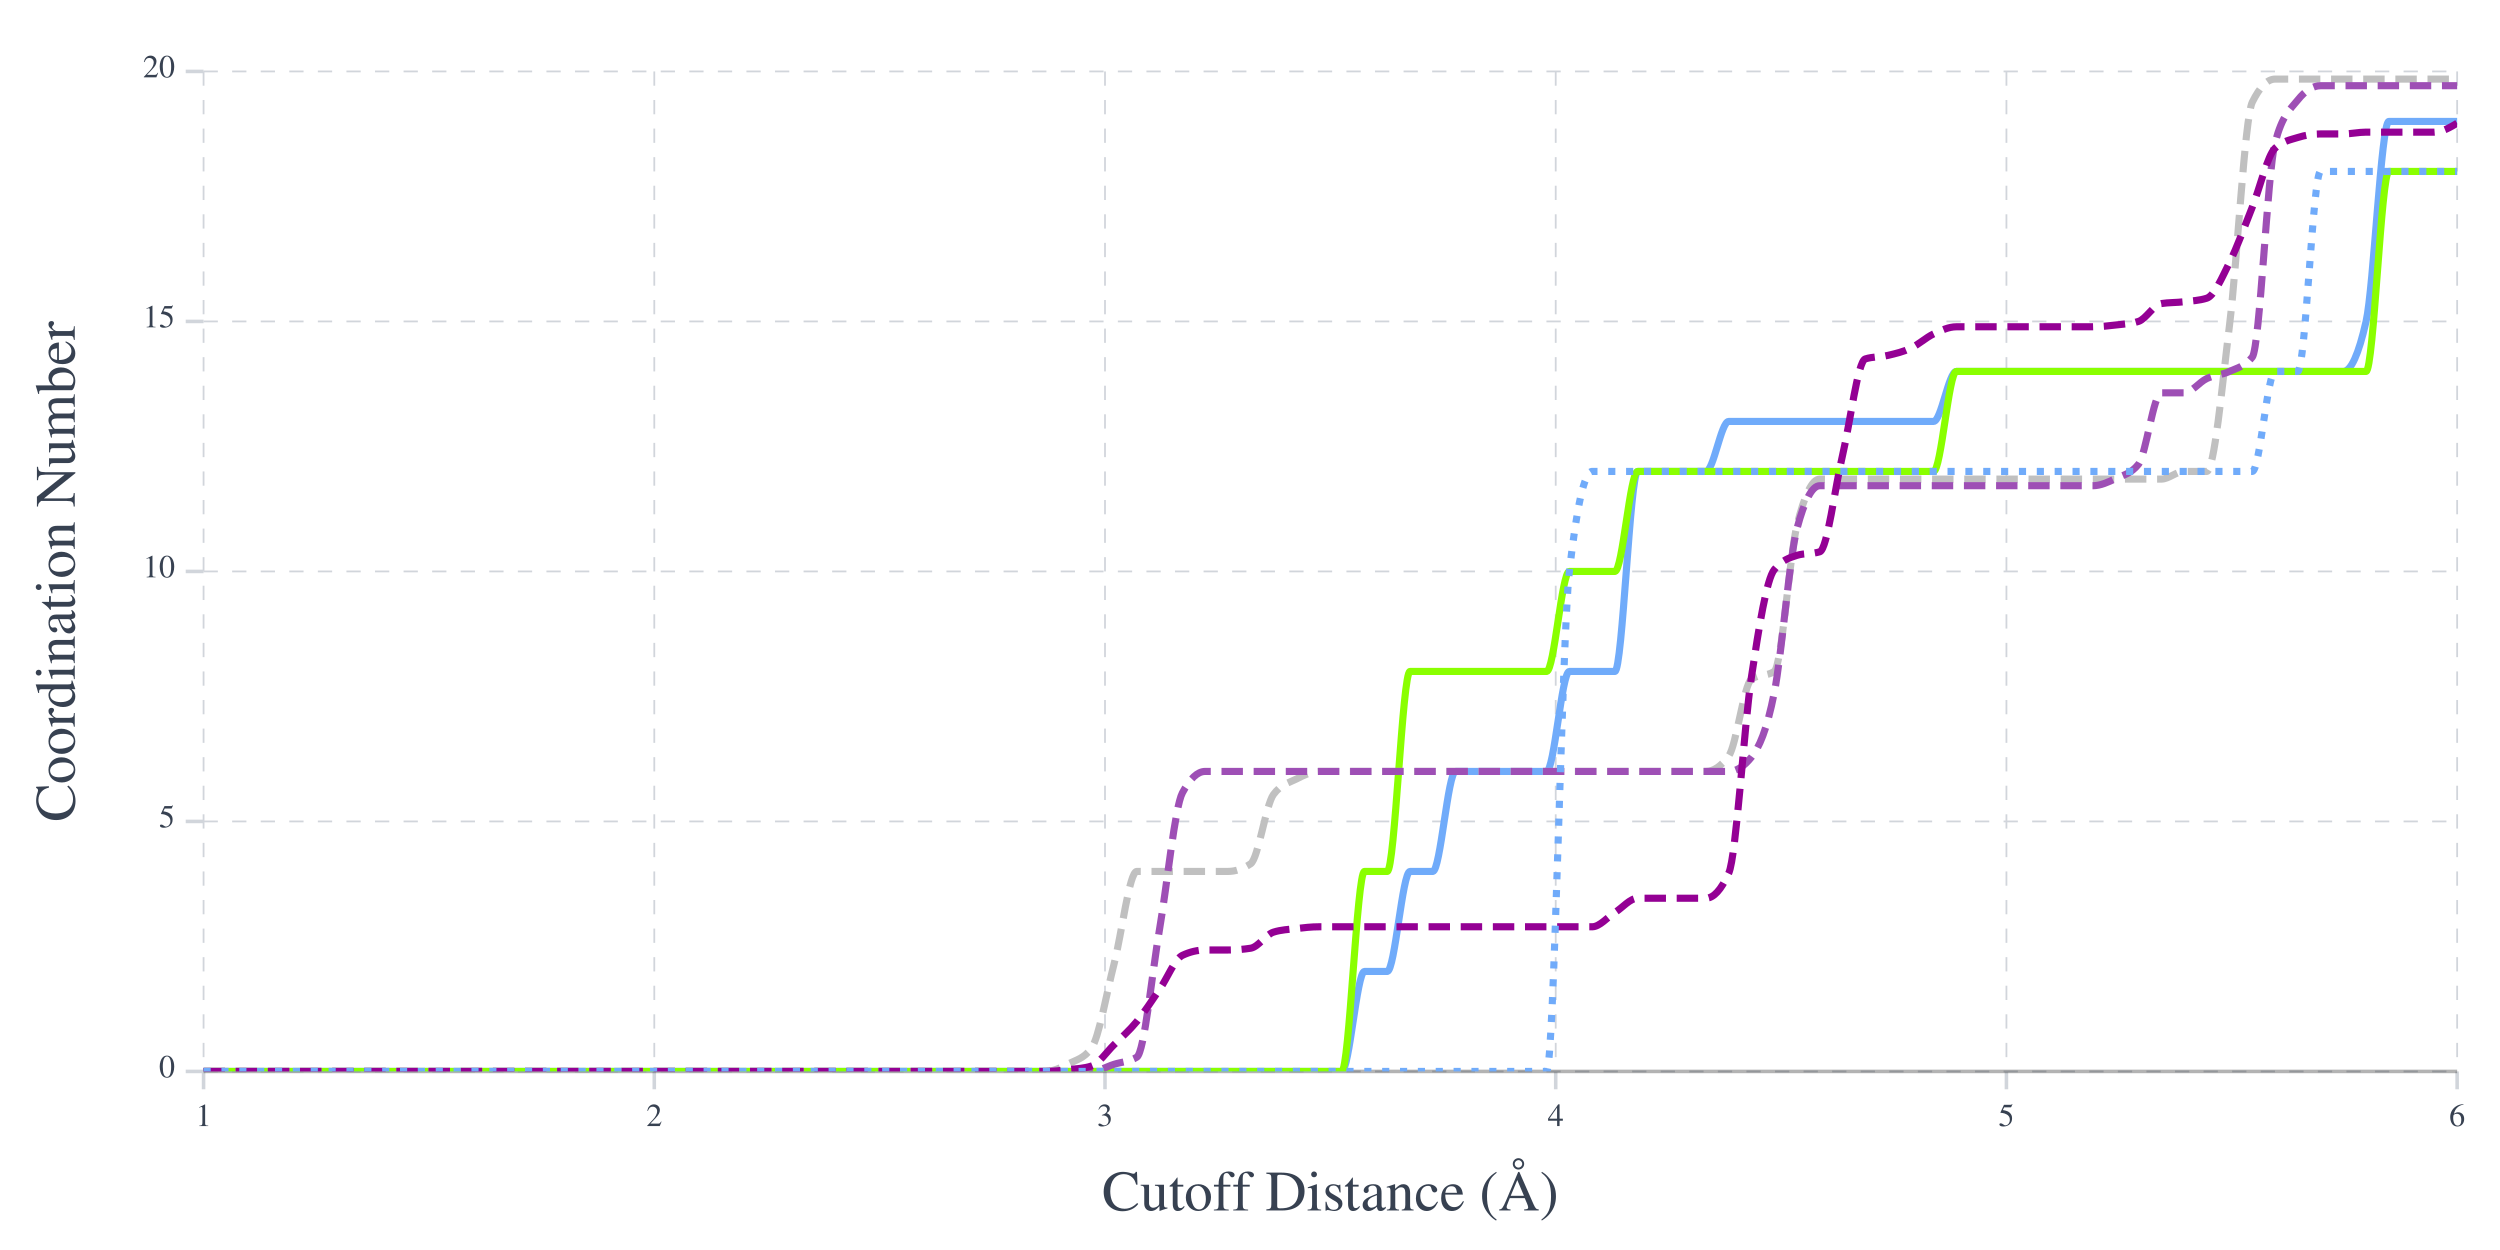
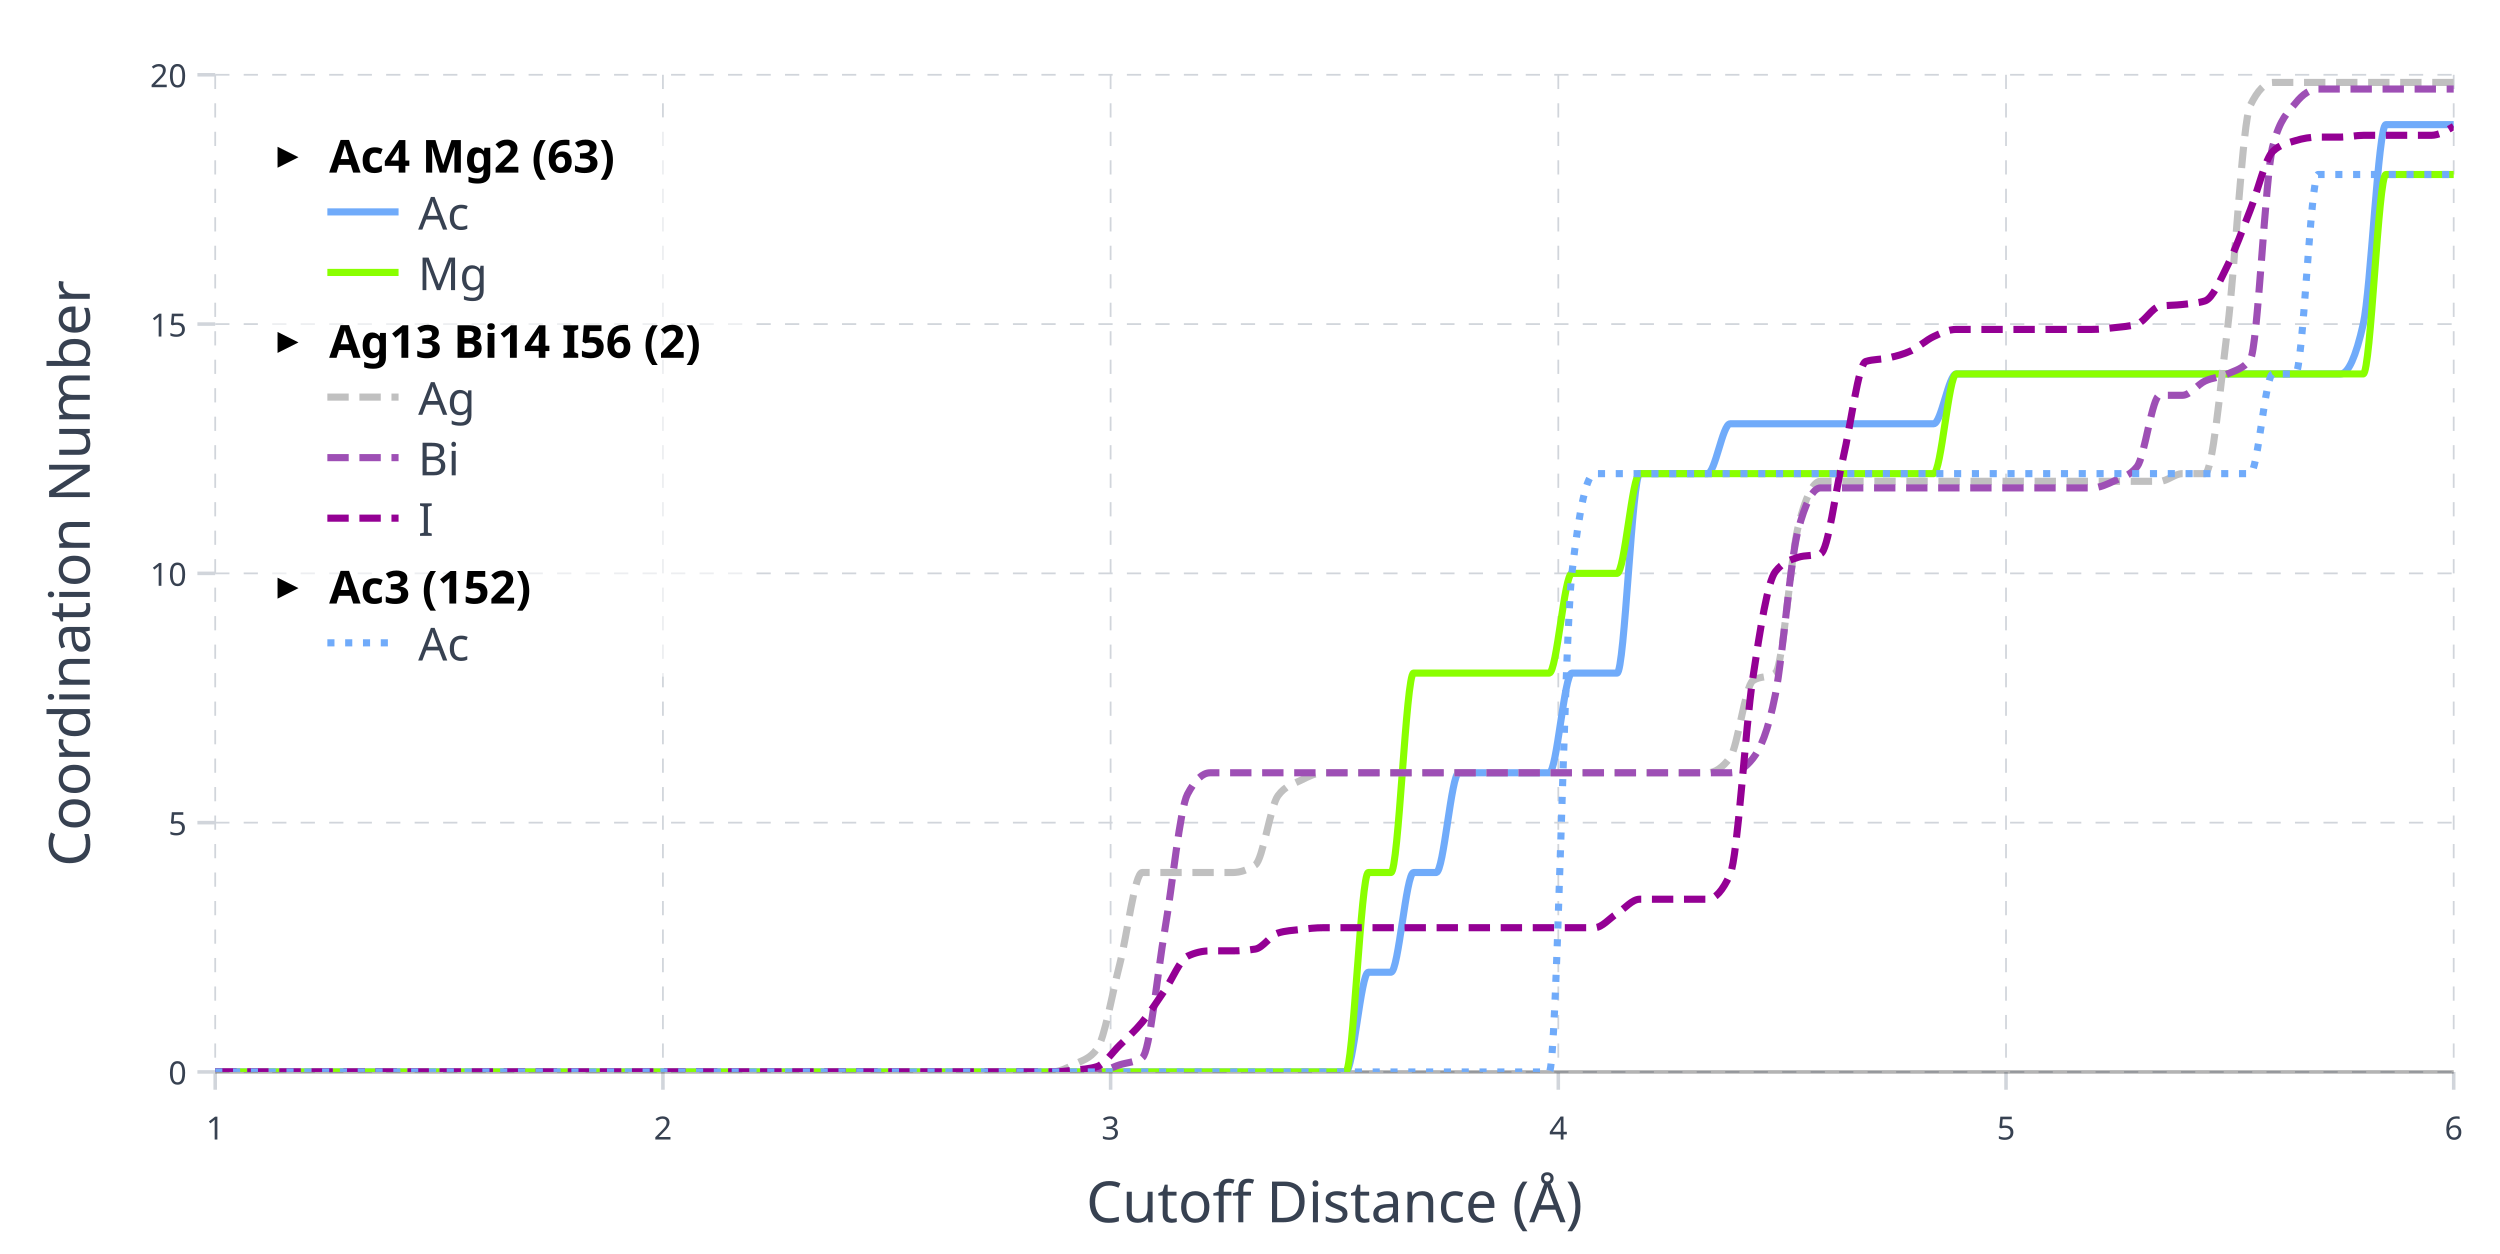
- <svg xmlns="http://www.w3.org/2000/svg" width="700" height="350" fill="#374151" aria-label="Cutoff Distance (Å) vs Coordination Number" class="svelte-ny43tg" color="#000" display="block" font-family="Times" font-size="16" font-weight="400" viewBox="0 0 700 350" word-spacing="0">
+ <svg xmlns="http://www.w3.org/2000/svg" fill="rgb(55, 65, 81)" font-family="system-ui, sans-serif" font-size="16" viewBox="-1 -1 702 352" width="702" height="352">
  <defs>
-     <clipPath id="a">
-       <path d="M57 20h631v280H57z" />
+     <clipPath id="plot-area-clip-d4a41a86-96a0-481d-b33d-83392dc4b172">
+       <rect x="59.43" y="20" width="628.57" height="280" />
    </clipPath>
  </defs>
-   <g class="x-axis svelte-gwe2el" style="--tick-font-default:clamp(9px, calc(0.03 * 100cqmin), 0.8em)">
-     <g class="tick svelte-gwe2el">
-       <path stroke="#d1d5db" stroke-dasharray="4" stroke-width=".5" d="M57 20v280" pointer-events="none" />
-       <path stroke="#d1d5db" d="M57 300v5" pointer-events="none" />
-       <text y="12" class="svelte-gwe2el" display="block" dominant-baseline="hanging" font-size="9" text-anchor="middle" transform="translate(57 300)">
-         <tspan x="0" class="svelte-gwe2el" dy="0">1</tspan>
+   <g class="x-axis" style="--tick-font-default: clamp(9px, calc(0.03 * 100cqmin), 0.8em);">
+     <g class="tick" transform="translate(59.43, 300)">
+       <line y1="-280" y2="0" stroke="rgb(209, 213, 219)" stroke-dasharray="4" stroke-width="0.5" />
+       <line y1="0" y2="5" stroke="rgb(209, 213, 219)" />
+       <text x="0" y="12" text-anchor="middle" dominant-baseline="hanging" font-size="9">
+         <tspan x="0" dy="0">1</tspan>
      </text>
    </g>
-     <g class="tick svelte-gwe2el">
-       <path stroke="#d1d5db" stroke-dasharray="4" stroke-width=".5" d="M183.2 20v280" pointer-events="none" />
-       <path stroke="#d1d5db" d="M183.2 300v5" pointer-events="none" />
-       <text y="12" class="svelte-gwe2el" display="block" dominant-baseline="hanging" font-size="9" text-anchor="middle" transform="translate(183.2 300)">
-         <tspan x="0" class="svelte-gwe2el" dy="0">2</tspan>
+     <g class="tick" transform="translate(185.15, 300)">
+       <line y1="-280" y2="0" stroke="rgb(209, 213, 219)" stroke-dasharray="4" stroke-width="0.5" />
+       <line y1="0" y2="5" stroke="rgb(209, 213, 219)" />
+       <text x="0" y="12" text-anchor="middle" dominant-baseline="hanging" font-size="9">
+         <tspan x="0" dy="0">2</tspan>
      </text>
    </g>
-     <g class="tick svelte-gwe2el">
-       <path stroke="#d1d5db" stroke-dasharray="4" stroke-width=".5" d="M309.4 20v280" pointer-events="none" />
-       <path stroke="#d1d5db" d="M309.4 300v5" pointer-events="none" />
-       <text y="12" class="svelte-gwe2el" display="block" dominant-baseline="hanging" font-size="9" text-anchor="middle" transform="translate(309.4 300)">
-         <tspan x="0" class="svelte-gwe2el" dy="0">3</tspan>
+     <g class="tick" transform="translate(310.86, 300)">
+       <line y1="-280" y2="0" stroke="rgb(209, 213, 219)" stroke-dasharray="4" stroke-width="0.5" />
+       <line y1="0" y2="5" stroke="rgb(209, 213, 219)" />
+       <text x="0" y="12" text-anchor="middle" dominant-baseline="hanging" font-size="9">
+         <tspan x="0" dy="0">3</tspan>
      </text>
    </g>
-     <g class="tick svelte-gwe2el">
-       <path stroke="#d1d5db" stroke-dasharray="4" stroke-width=".5" d="M435.6 20v280" pointer-events="none" />
-       <path stroke="#d1d5db" d="M435.6 300v5" pointer-events="none" />
-       <text y="12" class="svelte-gwe2el" display="block" dominant-baseline="hanging" font-size="9" text-anchor="middle" transform="translate(435.6 300)">
-         <tspan x="0" class="svelte-gwe2el" dy="0">4</tspan>
+     <g class="tick" transform="translate(436.57, 300)">
+       <line y1="-280" y2="0" stroke="rgb(209, 213, 219)" stroke-dasharray="4" stroke-width="0.5" />
+       <line y1="0" y2="5" stroke="rgb(209, 213, 219)" />
+       <text x="0" y="12" text-anchor="middle" dominant-baseline="hanging" font-size="9">
+         <tspan x="0" dy="0">4</tspan>
      </text>
    </g>
-     <g class="tick svelte-gwe2el">
-       <path stroke="#d1d5db" stroke-dasharray="4" stroke-width=".5" d="M561.8 20v280" pointer-events="none" />
-       <path stroke="#d1d5db" d="M561.8 300v5" pointer-events="none" />
-       <text y="12" class="svelte-gwe2el" display="block" dominant-baseline="hanging" font-size="9" text-anchor="middle" transform="translate(561.8 300)">
-         <tspan x="0" class="svelte-gwe2el" dy="0">5</tspan>
+     <g class="tick" transform="translate(562.29, 300)">
+       <line y1="-280" y2="0" stroke="rgb(209, 213, 219)" stroke-dasharray="4" stroke-width="0.5" />
+       <line y1="0" y2="5" stroke="rgb(209, 213, 219)" />
+       <text x="0" y="12" text-anchor="middle" dominant-baseline="hanging" font-size="9">
+         <tspan x="0" dy="0">5</tspan>
      </text>
    </g>
-     <g class="tick svelte-gwe2el">
-       <path stroke="#d1d5db" stroke-dasharray="4" stroke-width=".5" d="M688 20v280" pointer-events="none" />
-       <path stroke="#d1d5db" d="M688 300v5" pointer-events="none" />
-       <text y="12" class="svelte-gwe2el" display="block" dominant-baseline="hanging" font-size="9" text-anchor="middle" transform="translate(688 300)">
-         <tspan x="0" class="svelte-gwe2el" dy="0">6</tspan>
+     <g class="tick" transform="translate(688, 300)">
+       <line y1="-280" y2="0" stroke="rgb(209, 213, 219)" stroke-dasharray="4" stroke-width="0.5" />
+       <line y1="0" y2="5" stroke="rgb(209, 213, 219)" />
+       <text x="0" y="12" text-anchor="middle" dominant-baseline="hanging" font-size="9">
+         <tspan x="0" dy="0">6</tspan>
      </text>
    </g>
-     <text x="372.5" y="336" fill="currentColor" class="axis-label x-label svelte-swdpfo" color="#374151" display="block" dominant-baseline="central" pointer-events="none" text-anchor="middle">
-       <tspan x="372.5" y="336" class="svelte-swdpfo">
-         <tspan class="svelte-swdpfo">Cutoff Distance (Å)</tspan>
-       </tspan>
-     </text>
-   </g>
-   <g class="y-axis svelte-gwe2el" style="--tick-font-default:clamp(9px, calc(0.03 * 100cqmin), 0.8em)">
-     <g class="tick svelte-gwe2el">
-       <path stroke="#d1d5db" stroke-dasharray="4" stroke-width=".5" d="M57 300h631" pointer-events="none" />
-       <path stroke="#d1d5db" d="M52 300h5" pointer-events="none" />
-       <text x="-8" class="svelte-gwe2el" display="block" dominant-baseline="central" font-size="9" text-anchor="end" transform="translate(57 300)">
-         <tspan x="-8" class="svelte-gwe2el" dy="0">0</tspan>
+     <g>
+       <text dominant-baseline="central" text-anchor="middle" class="axis-label x-label" x="373.72" y="336">
+         <tspan x="373.72" y="336">
+           <tspan>Cutoff Distance (Å)</tspan>
+         </tspan>
      </text>
    </g>
-     <g class="tick svelte-gwe2el">
-       <path stroke="#d1d5db" stroke-dasharray="4" stroke-width=".5" d="M57 230h631" pointer-events="none" />
-       <path stroke="#d1d5db" d="M52 230h5" pointer-events="none" />
-       <text x="-8" class="svelte-gwe2el" display="block" dominant-baseline="central" font-size="9" text-anchor="end" transform="translate(57 230)">
-         <tspan x="-8" class="svelte-gwe2el" dy="0">5</tspan>
+   </g>
+   <g class="y-axis" style="--tick-font-default: clamp(9px, calc(0.03 * 100cqmin), 0.8em);">
+     <g class="tick" transform="translate(59.43, 300)">
+       <line x1="0" x2="628.57" stroke="rgb(209, 213, 219)" stroke-dasharray="4" stroke-width="0.5" />
+       <line x1="-5" x2="0" stroke="rgb(209, 213, 219)" />
+       <text x="-8" y="0" text-anchor="end" dominant-baseline="central" font-size="9">
+         <tspan x="-8" dy="0">0</tspan>
      </text>
    </g>
-     <g class="tick svelte-gwe2el">
-       <path stroke="#d1d5db" stroke-dasharray="4" stroke-width=".5" d="M57 160h631" pointer-events="none" />
-       <path stroke="#d1d5db" d="M52 160h5" pointer-events="none" />
-       <text x="-8" class="svelte-gwe2el" display="block" dominant-baseline="central" font-size="9" text-anchor="end" transform="translate(57 160)">
-         <tspan x="-8" class="svelte-gwe2el" dy="0">10</tspan>
+     <g class="tick" transform="translate(59.43, 230)">
+       <line x1="0" x2="628.57" stroke="rgb(209, 213, 219)" stroke-dasharray="4" stroke-width="0.5" />
+       <line x1="-5" x2="0" stroke="rgb(209, 213, 219)" />
+       <text x="-8" y="0" text-anchor="end" dominant-baseline="central" font-size="9">
+         <tspan x="-8" dy="0">5</tspan>
      </text>
    </g>
-     <g class="tick svelte-gwe2el">
-       <path stroke="#d1d5db" stroke-dasharray="4" stroke-width=".5" d="M57 90h631" pointer-events="none" />
-       <path stroke="#d1d5db" d="M52 90h5" pointer-events="none" />
-       <text x="-8" class="svelte-gwe2el" display="block" dominant-baseline="central" font-size="9" text-anchor="end" transform="translate(57 90)">
-         <tspan x="-8" class="svelte-gwe2el" dy="0">15</tspan>
+     <g class="tick" transform="translate(59.43, 160)">
+       <line x1="0" x2="628.57" stroke="rgb(209, 213, 219)" stroke-dasharray="4" stroke-width="0.5" />
+       <line x1="-5" x2="0" stroke="rgb(209, 213, 219)" />
+       <text x="-8" y="0" text-anchor="end" dominant-baseline="central" font-size="9">
+         <tspan x="-8" dy="0">10</tspan>
      </text>
    </g>
-     <g class="tick svelte-gwe2el">
-       <path stroke="#d1d5db" stroke-dasharray="4" stroke-width=".5" d="M57 20h631" pointer-events="none" />
-       <path stroke="#d1d5db" d="M52 20h5" pointer-events="none" />
-       <text x="-8" class="svelte-gwe2el" display="block" dominant-baseline="central" font-size="9" text-anchor="end" transform="translate(57 20)">
-         <tspan x="-8" class="svelte-gwe2el" dy="0">20</tspan>
+     <g class="tick" transform="translate(59.43, 90)">
+       <line x1="0" x2="628.57" stroke="rgb(209, 213, 219)" stroke-dasharray="4" stroke-width="0.5" />
+       <line x1="-5" x2="0" stroke="rgb(209, 213, 219)" />
+       <text x="-8" y="0" text-anchor="end" dominant-baseline="central" font-size="9">
+         <tspan x="-8" dy="0">15</tspan>
      </text>
    </g>
-     <text x="18" y="160" fill="currentColor" class="axis-label y-label svelte-swdpfo" color="#374151" display="block" dominant-baseline="central" pointer-events="none" text-anchor="middle" transform="rotate(-90 18 160)">
-       <tspan x="18" y="160" class="svelte-swdpfo">
-         <tspan class="svelte-swdpfo">Coordination Number</tspan>
-       </tspan>
-     </text>
+     <g class="tick" transform="translate(59.43, 20)">
+       <line x1="0" x2="628.57" stroke="rgb(209, 213, 219)" stroke-dasharray="4" stroke-width="0.5" />
+       <line x1="-5" x2="0" stroke="rgb(209, 213, 219)" />
+       <text x="-8" y="0" text-anchor="end" dominant-baseline="central" font-size="9">
+         <tspan x="-8" dy="0">20</tspan>
+       </text>
+     </g>
+     <g transform="rotate(-90, 18, 160)">
+       <text dominant-baseline="central" text-anchor="middle" class="axis-label y-label" x="18" y="160">
+         <tspan x="18" y="160">
+           <tspan>Coordination Number</tspan>
+         </tspan>
+       </text>
+     </g>
  </g>
-   <path stroke="#000" d="M57 300h631" class="zero-line svelte-hanx6g" opacity=".3" />
-   <g clip-path="url(&quot;#a&quot;)">
-     <path fill="none" stroke="#70abfa" stroke-width="2" d="M57 300h318.69c2.12 0 4.25-28 6.37-28h6.37c2.13 0 4.25-28 6.38-28h6.37c2.13 0 4.25-28 6.38-28h25.49c2.13 0 4.25-28 6.37-28h12.75c2.13 0 4.25-56 6.38-56h19.12c2.12 0 4.25-14 6.37-14h57.36c2.13 0 4.25-14 6.38-14h108.35c2.13 0 4.25-4.67 6.37-14 2.13-9.33 4.25-56 6.38-56H688" class="svelte-1l8ry05" />
+   <line class="zero-line" x1="59.43" x2="688" y1="300" y2="300" stroke="rgb(0, 0, 0)" opacity="0.3" />
+   <g clip-path="url(#plot-area-clip-d4a41a86-96a0-481d-b33d-83392dc4b172)">
+     <path d="M59.44,300C61.55,300,63.67,300,65.78,300C67.9,300,70.02,300,72.13,300C74.25,300,76.37,300,78.48,300C80.6,300,82.72,300,84.83,300C86.95,300,89.06,300,91.18,300C93.3,300,95.41,300,97.53,300C99.65,300,101.76,300,103.88,300C106,300,108.11,300,110.23,300C112.34,300,114.46,300,116.58,300C118.69,300,120.81,300,122.93,300C125.04,300,127.16,300,129.28,300C131.39,300,133.51,300,135.62,300C137.74,300,139.86,300,141.97,300C144.09,300,146.21,300,148.32,300C150.44,300,152.56,300,154.67,300C156.79,300,158.91,300,161.02,300C163.14,300,165.25,300,167.37,300C169.49,300,171.6,300,173.72,300C175.84,300,177.95,300,180.07,300C182.19,300,184.3,300,186.42,300C188.53,300,190.65,300,192.77,300C194.88,300,197,300,199.12,300C201.23,300,203.35,300,205.47,300C207.58,300,209.7,300,211.81,300C213.93,300,216.05,300,218.16,300C220.28,300,222.4,300,224.51,300C226.63,300,228.75,300,230.86,300C232.98,300,235.09,300,237.21,300C239.33,300,241.44,300,243.56,300C245.68,300,247.79,300,249.91,300C252.03,300,254.14,300,256.26,300C258.37,300,260.49,300,262.61,300C264.72,300,266.84,300,268.96,300C271.07,300,273.19,300,275.31,300C277.42,300,279.54,300,281.65,300C283.77,300,285.89,300,288,300C290.12,300,292.24,300,294.35,300C296.47,300,298.59,300,300.7,300C302.82,300,304.94,300,307.05,300C309.17,300,311.28,300,313.4,300C315.52,300,317.63,300,319.75,300C321.87,300,323.98,300,326.1,300C328.22,300,330.33,300,332.45,300C334.56,300,336.68,300,338.8,300C340.91,300,343.03,300,345.15,300C347.26,300,349.38,300,351.5,300C353.61,300,355.73,300,357.84,300C359.96,300,362.08,300,364.19,300C366.31,300,368.43,300,370.54,300C372.66,300,374.78,300,376.89,300C379.01,300,381.13,272,383.24,272C385.36,272,387.47,272,389.59,272C391.71,272,393.82,244,395.94,244C398.06,244,400.17,244,402.29,244C404.41,244,406.52,216,408.64,216C410.75,216,412.87,216,414.99,216C417.1,216,419.22,216,421.34,216C423.45,216,425.57,216,427.69,216C429.8,216,431.92,216,434.03,216C436.15,216,438.27,188,440.38,188C442.5,188,444.62,188,446.73,188C448.85,188,450.97,188,453.08,188C455.2,188,457.31,132,459.43,132C461.55,132,463.66,132,465.78,132C467.9,132,470.01,132,472.13,132C474.25,132,476.36,132,478.48,132C480.6,132,482.71,118,484.83,118C486.94,118,489.06,118,491.18,118C493.29,118,495.41,118,497.53,118C499.64,118,501.76,118,503.88,118C505.99,118,508.11,118,510.22,118C512.34,118,514.46,118,516.57,118C518.69,118,520.81,118,522.92,118C525.04,118,527.16,118,529.27,118C531.39,118,533.5,118,535.62,118C537.74,118,539.85,118,541.97,118C544.09,118,546.2,104,548.32,104C550.43,104,552.55,104,554.67,104C556.78,104,558.9,104,561.02,104C563.13,104,565.25,104,567.37,104C569.48,104,571.6,104,573.72,104C575.83,104,577.95,104,580.07,104C582.18,104,584.3,104,586.41,104C588.53,104,590.65,104,592.76,104C594.88,104,597,104,599.11,104C601.23,104,603.35,104,605.46,104C607.58,104,609.69,104,611.81,104C613.93,104,616.04,104,618.16,104C620.28,104,622.39,104,624.51,104C626.63,104,628.74,104,630.86,104C632.97,104,635.09,104,637.21,104C639.32,104,641.44,104,643.56,104C645.67,104,647.79,104,649.91,104C652.02,104,654.14,104,656.25,104C658.37,104,660.49,99.33,662.6,90C664.72,80.67,666.84,34,668.95,34C671.07,34,673.19,34,675.3,34C677.42,34,679.53,34,681.65,34C683.77,34,685.88,34,688,34" stroke="rgb(112, 171, 250)" stroke-width="2" fill="none" />
  </g>
-   <g clip-path="url(&quot;#a&quot;)">
-     <path fill="none" stroke="#8aff00" stroke-width="2" d="M57 300h318.69c2.12 0 4.25-56 6.37-56h6.37c2.13 0 4.25-56 6.38-56h38.24c2.13 0 4.25-28 6.37-28h12.75c2.13 0 4.25-28 6.38-28h82.85c2.13 0 4.25-28 6.38-28H662.5c2.13 0 4.25-56 6.38-56H688" class="svelte-1l8ry05" />
+   <g clip-path="url(#plot-area-clip-d4a41a86-96a0-481d-b33d-83392dc4b172)">
+     <path d="M59.44,300C61.55,300,63.67,300,65.78,300C67.9,300,70.02,300,72.13,300C74.25,300,76.37,300,78.48,300C80.6,300,82.72,300,84.83,300C86.95,300,89.06,300,91.18,300C93.3,300,95.41,300,97.53,300C99.65,300,101.76,300,103.88,300C106,300,108.11,300,110.23,300C112.34,300,114.46,300,116.58,300C118.69,300,120.81,300,122.93,300C125.04,300,127.16,300,129.28,300C131.39,300,133.51,300,135.62,300C137.74,300,139.86,300,141.97,300C144.09,300,146.21,300,148.32,300C150.44,300,152.56,300,154.67,300C156.79,300,158.91,300,161.02,300C163.14,300,165.25,300,167.37,300C169.49,300,171.6,300,173.72,300C175.84,300,177.95,300,180.07,300C182.19,300,184.3,300,186.42,300C188.53,300,190.65,300,192.77,300C194.88,300,197,300,199.12,300C201.23,300,203.35,300,205.47,300C207.58,300,209.7,300,211.81,300C213.93,300,216.05,300,218.16,300C220.28,300,222.4,300,224.51,300C226.63,300,228.75,300,230.86,300C232.98,300,235.09,300,237.21,300C239.33,300,241.44,300,243.56,300C245.68,300,247.79,300,249.91,300C252.03,300,254.14,300,256.26,300C258.37,300,260.49,300,262.61,300C264.72,300,266.84,300,268.96,300C271.07,300,273.19,300,275.31,300C277.42,300,279.54,300,281.65,300C283.77,300,285.89,300,288,300C290.12,300,292.24,300,294.35,300C296.47,300,298.59,300,300.7,300C302.82,300,304.94,300,307.05,300C309.17,300,311.28,300,313.4,300C315.52,300,317.63,300,319.75,300C321.87,300,323.98,300,326.1,300C328.22,300,330.33,300,332.45,300C334.56,300,336.68,300,338.8,300C340.91,300,343.03,300,345.15,300C347.26,300,349.38,300,351.5,300C353.61,300,355.73,300,357.84,300C359.96,300,362.08,300,364.19,300C366.31,300,368.43,300,370.54,300C372.66,300,374.78,300,376.89,300C379.01,300,381.13,244,383.24,244C385.36,244,387.47,244,389.59,244C391.71,244,393.82,188,395.94,188C398.06,188,400.17,188,402.29,188C404.41,188,406.52,188,408.64,188C410.75,188,412.87,188,414.99,188C417.1,188,419.22,188,421.34,188C423.45,188,425.57,188,427.69,188C429.8,188,431.92,188,434.03,188C436.15,188,438.27,160,440.38,160C442.5,160,444.62,160,446.73,160C448.85,160,450.97,160,453.08,160C455.2,160,457.31,132,459.43,132C461.55,132,463.66,132,465.78,132C467.9,132,470.01,132,472.13,132C474.25,132,476.36,132,478.48,132C480.6,132,482.71,132,484.83,132C486.94,132,489.06,132,491.18,132C493.29,132,495.41,132,497.53,132C499.64,132,501.76,132,503.88,132C505.99,132,508.11,132,510.22,132C512.34,132,514.46,132,516.57,132C518.69,132,520.81,132,522.92,132C525.04,132,527.16,132,529.27,132C531.39,132,533.5,132,535.62,132C537.74,132,539.85,132,541.97,132C544.09,132,546.2,104,548.32,104C550.43,104,552.55,104,554.67,104C556.78,104,558.9,104,561.02,104C563.13,104,565.25,104,567.37,104C569.48,104,571.6,104,573.72,104C575.83,104,577.95,104,580.07,104C582.18,104,584.3,104,586.41,104C588.53,104,590.65,104,592.76,104C594.88,104,597,104,599.11,104C601.23,104,603.35,104,605.46,104C607.58,104,609.69,104,611.81,104C613.93,104,616.04,104,618.16,104C620.28,104,622.39,104,624.51,104C626.63,104,628.74,104,630.86,104C632.97,104,635.09,104,637.21,104C639.32,104,641.44,104,643.56,104C645.67,104,647.79,104,649.91,104C652.02,104,654.14,104,656.25,104C658.37,104,660.49,104,662.6,104C664.72,104,666.84,48,668.95,48C671.07,48,673.19,48,675.3,48C677.42,48,679.53,48,681.65,48C683.77,48,685.88,48,688,48" stroke="rgb(138, 255, 0)" stroke-width="2" fill="none" />
  </g>
-   <g clip-path="url(&quot;#a&quot;)">
-     <path fill="none" stroke="silver" stroke-dasharray="6px, 3px" stroke-width="2" d="M57 300h235.83c2.12 0 4.25-1.08 6.37-2.15 2.13-1.08 4.25-1.44 6.38-4.31 2.12-2.87 4.24-15.44 6.37-23.69 2.12-8.26 4.25-25.85 6.37-25.85h25.5c2.12 0 4.25-.72 6.37-2.15 2.13-1.44 4.25-16.52 6.38-19.39 2.12-2.87 4.24-3.23 6.37-4.31 2.12-1.07 4.25-2.15 6.37-2.15h108.36c2.12 0 4.25-1.44 6.37-4.31 2.13-2.87 4.25-20.1 6.37-21.54 2.13-1.43 4.25-.71 6.38-2.15 2.12-1.44 4.25-32.31 6.37-40.92 2.13-8.62 4.25-12.93 6.38-12.93h95.6c2.13 0 4.25-2.15 6.37-2.15h6.38c2.12 0 4.25-23.69 6.37-40.92 2.13-17.23 4.25-58.16 6.38-62.47 2.12-4.3 4.25-6.46 6.37-6.46H688" class="svelte-1l8ry05" />
+   <g clip-path="url(#plot-area-clip-d4a41a86-96a0-481d-b33d-83392dc4b172)">
+     <path d="M59.44,300C61.55,300,63.67,300,65.78,300C67.9,300,70.02,300,72.13,300C74.25,300,76.37,300,78.48,300C80.6,300,82.72,300,84.83,300C86.95,300,89.06,300,91.18,300C93.3,300,95.41,300,97.53,300C99.65,300,101.76,300,103.88,300C106,300,108.11,300,110.23,300C112.34,300,114.46,300,116.58,300C118.69,300,120.81,300,122.93,300C125.04,300,127.16,300,129.28,300C131.39,300,133.51,300,135.62,300C137.74,300,139.86,300,141.97,300C144.09,300,146.21,300,148.32,300C150.44,300,152.56,300,154.67,300C156.79,300,158.91,300,161.02,300C163.14,300,165.25,300,167.37,300C169.49,300,171.6,300,173.72,300C175.84,300,177.95,300,180.07,300C182.19,300,184.3,300,186.42,300C188.53,300,190.65,300,192.77,300C194.88,300,197,300,199.12,300C201.23,300,203.35,300,205.47,300C207.58,300,209.7,300,211.81,300C213.93,300,216.05,300,218.16,300C220.28,300,222.4,300,224.51,300C226.63,300,228.75,300,230.86,300C232.98,300,235.09,300,237.21,300C239.33,300,241.44,300,243.56,300C245.68,300,247.79,300,249.91,300C252.03,300,254.14,300,256.26,300C258.37,300,260.49,300,262.61,300C264.72,300,266.84,300,268.96,300C271.07,300,273.19,300,275.31,300C277.42,300,279.54,300,281.65,300C283.77,300,285.89,300,288,300C290.12,300,292.24,300,294.35,300C296.47,300,298.59,298.92,300.7,297.85C302.82,296.77,304.94,296.41,307.05,293.54C309.17,290.67,311.28,278.1,313.4,269.85C315.52,261.59,317.63,244,319.75,244C321.87,244,323.98,244,326.1,244C328.22,244,330.33,244,332.45,244C334.56,244,336.68,244,338.8,244C340.91,244,343.03,244,345.15,244C347.26,244,349.38,243.28,351.5,241.85C353.61,240.41,355.73,225.33,357.84,222.46C359.96,219.59,362.08,219.23,364.19,218.15C366.31,217.08,368.43,216,370.54,216C372.66,216,374.78,216,376.89,216C379.01,216,381.13,216,383.24,216C385.36,216,387.47,216,389.59,216C391.71,216,393.82,216,395.94,216C398.06,216,400.17,216,402.29,216C404.41,216,406.52,216,408.64,216C410.75,216,412.87,216,414.99,216C417.1,216,419.22,216,421.34,216C423.45,216,425.57,216,427.69,216C429.8,216,431.92,216,434.03,216C436.15,216,438.27,216,440.38,216C442.5,216,444.62,216,446.73,216C448.85,216,450.97,216,453.08,216C455.2,216,457.31,216,459.43,216C461.55,216,463.66,216,465.78,216C467.9,216,470.01,216,472.13,216C474.25,216,476.36,216,478.48,216C480.6,216,482.71,214.56,484.83,211.69C486.94,208.82,489.06,191.59,491.18,190.15C493.29,188.72,495.41,189.44,497.53,188C499.64,186.56,501.76,155.69,503.88,147.08C505.99,138.46,508.11,134.15,510.22,134.15C512.34,134.15,514.46,134.15,516.57,134.15C518.69,134.15,520.81,134.15,522.92,134.15C525.04,134.15,527.16,134.15,529.27,134.15C531.39,134.15,533.5,134.15,535.62,134.15C537.74,134.15,539.85,134.15,541.97,134.15C544.09,134.15,546.2,134.15,548.32,134.15C550.43,134.15,552.55,134.15,554.67,134.15C556.78,134.15,558.9,134.15,561.02,134.15C563.13,134.15,565.25,134.15,567.37,134.15C569.48,134.15,571.6,134.15,573.72,134.15C575.83,134.15,577.95,134.15,580.07,134.15C582.18,134.15,584.3,134.15,586.41,134.15C588.53,134.15,590.65,134.15,592.76,134.15C594.88,134.15,597,134.15,599.11,134.15C601.23,134.15,603.35,134.15,605.46,134.15C607.58,134.15,609.69,132,611.81,132C613.93,132,616.04,132,618.16,132C620.28,132,622.39,108.31,624.51,91.08C626.63,73.85,628.74,32.92,630.86,28.62C632.97,24.31,635.09,22.15,637.21,22.15C639.32,22.15,641.44,22.15,643.56,22.15C645.67,22.15,647.79,22.15,649.91,22.15C652.02,22.15,654.14,22.15,656.25,22.15C658.37,22.15,660.49,22.15,662.6,22.15C664.72,22.15,666.84,22.15,668.95,22.15C671.07,22.15,673.19,22.15,675.3,22.15C677.42,22.15,679.53,22.15,681.65,22.15C683.77,22.15,685.88,22.15,688,22.15" stroke="rgb(192, 192, 192)" stroke-width="2" stroke-dasharray="6, 3" fill="none" />
  </g>
-   <g clip-path="url(&quot;#a&quot;)">
-     <path fill="none" stroke="#9e4fb5" stroke-dasharray="6px, 3px" stroke-width="2" d="M57 300h248.58c2.12 0 4.24-1.33 6.37-2 2.12-.67 4.25-.67 6.37-2 2.13-1.33 4.25-23.67 6.38-36 2.12-12.33 4.25-34 6.37-38s4.25-6 6.37-6h146.6c2.13 0 4.25-1.33 6.37-4 2.13-2.67 4.25-7.33 6.38-18 2.12-10.67 4.25-38 6.37-46 2.13-8 4.25-12 6.38-12h76.48c2.12 0 4.25-1 6.37-2 2.13-1 4.25-1.33 6.38-4 2.12-2.67 4.25-20 6.37-20h6.37c2.13 0 4.25-3 6.38-4 2.12-1 4.25-1 6.37-2 2.13-1 4.25-1.33 6.38-4 2.12-2.67 4.25-52 6.37-60s4.25-9.33 6.37-12c2.13-2.67 4.25-4 6.38-4H688" class="svelte-1l8ry05" />
+   <g clip-path="url(#plot-area-clip-d4a41a86-96a0-481d-b33d-83392dc4b172)">
+     <path d="M59.44,300C61.55,300,63.67,300,65.78,300C67.9,300,70.02,300,72.13,300C74.25,300,76.37,300,78.48,300C80.6,300,82.72,300,84.83,300C86.95,300,89.06,300,91.18,300C93.3,300,95.41,300,97.53,300C99.65,300,101.76,300,103.88,300C106,300,108.11,300,110.23,300C112.34,300,114.46,300,116.58,300C118.69,300,120.81,300,122.93,300C125.04,300,127.16,300,129.28,300C131.39,300,133.51,300,135.62,300C137.74,300,139.86,300,141.97,300C144.09,300,146.21,300,148.32,300C150.44,300,152.56,300,154.67,300C156.79,300,158.91,300,161.02,300C163.14,300,165.25,300,167.37,300C169.49,300,171.6,300,173.72,300C175.84,300,177.95,300,180.07,300C182.19,300,184.3,300,186.42,300C188.53,300,190.65,300,192.77,300C194.88,300,197,300,199.12,300C201.23,300,203.35,300,205.47,300C207.58,300,209.7,300,211.81,300C213.93,300,216.05,300,218.16,300C220.28,300,222.4,300,224.51,300C226.63,300,228.75,300,230.86,300C232.98,300,235.09,300,237.21,300C239.33,300,241.44,300,243.56,300C245.68,300,247.79,300,249.91,300C252.03,300,254.14,300,256.26,300C258.37,300,260.49,300,262.61,300C264.72,300,266.84,300,268.96,300C271.07,300,273.19,300,275.31,300C277.42,300,279.54,300,281.65,300C283.77,300,285.89,300,288,300C290.12,300,292.24,300,294.35,300C296.47,300,298.59,300,300.7,300C302.82,300,304.94,300,307.05,300C309.17,300,311.28,298.67,313.4,298C315.52,297.33,317.63,297.33,319.75,296C321.87,294.67,323.98,272.33,326.1,260C328.22,247.67,330.33,226,332.45,222C334.56,218,336.68,216,338.8,216C340.91,216,343.03,216,345.15,216C347.26,216,349.38,216,351.5,216C353.61,216,355.73,216,357.84,216C359.96,216,362.08,216,364.19,216C366.31,216,368.43,216,370.54,216C372.66,216,374.78,216,376.89,216C379.01,216,381.13,216,383.24,216C385.36,216,387.47,216,389.59,216C391.71,216,393.82,216,395.94,216C398.06,216,400.17,216,402.29,216C404.41,216,406.52,216,408.64,216C410.75,216,412.87,216,414.99,216C417.1,216,419.22,216,421.34,216C423.45,216,425.57,216,427.69,216C429.8,216,431.92,216,434.03,216C436.15,216,438.27,216,440.38,216C442.5,216,444.62,216,446.73,216C448.85,216,450.97,216,453.08,216C455.2,216,457.31,216,459.43,216C461.55,216,463.66,216,465.78,216C467.9,216,470.01,216,472.13,216C474.25,216,476.36,216,478.48,216C480.6,216,482.71,216,484.83,216C486.94,216,489.06,214.67,491.18,212C493.29,209.33,495.41,204.67,497.53,194C499.64,183.33,501.76,156,503.88,148C505.99,140,508.11,136,510.22,136C512.34,136,514.46,136,516.57,136C518.69,136,520.81,136,522.92,136C525.04,136,527.16,136,529.27,136C531.39,136,533.5,136,535.62,136C537.74,136,539.85,136,541.97,136C544.09,136,546.2,136,548.32,136C550.43,136,552.55,136,554.67,136C556.78,136,558.9,136,561.02,136C563.13,136,565.25,136,567.37,136C569.48,136,571.6,136,573.72,136C575.83,136,577.95,136,580.07,136C582.18,136,584.3,136,586.41,136C588.53,136,590.65,135,592.76,134C594.88,133,597,132.67,599.11,130C601.23,127.33,603.35,110,605.46,110C607.58,110,609.69,110,611.81,110C613.93,110,616.04,107,618.16,106C620.28,105,622.39,105,624.51,104C626.63,103,628.74,102.67,630.86,100C632.97,97.33,635.09,48,637.21,40C639.32,32,641.44,30.67,643.56,28C645.67,25.33,647.79,24,649.91,24C652.02,24,654.14,24,656.25,24C658.37,24,660.49,24,662.6,24C664.72,24,666.84,24,668.95,24C671.07,24,673.19,24,675.3,24C677.42,24,679.53,24,681.65,24C683.77,24,685.88,24,688,24" stroke="rgb(158, 79, 181)" stroke-width="2" stroke-dasharray="6, 3" fill="none" />
  </g>
-   <g clip-path="url(&quot;#a&quot;)">
-     <path fill="none" stroke="#940094" stroke-dasharray="6px, 3px" stroke-width="2" d="M57 300h235.83c2.12 0 4.25-.25 6.37-.5 2.13-.25 4.25-.33 6.38-1 2.12-.67 4.24-3.92 6.37-6 2.12-2.08 4.25-3.92 6.37-6.5 2.13-2.58 4.25-5.92 6.38-9 2.12-3.08 4.25-8.5 6.37-9.5s4.25-1.5 6.37-1.5h6.38c2.12 0 4.25-.17 6.37-.5 2.13-.33 4.25-3.83 6.38-4.5 2.12-.67 4.24-.75 6.37-1 2.12-.25 4.25-.5 6.37-.5h76.49c2.12 0 4.25-2.67 6.37-4 2.13-1.33 4.25-4 6.38-4h19.12c2.12 0 4.25-2.33 6.37-7 2.13-4.67 4.25-40.83 6.37-55 2.13-14.17 4.25-27.33 6.38-30 2.12-2.67 4.25-3.33 6.37-4 2.13-.67 4.25-.33 6.38-1 2.12-.67 4.24-18 6.37-27 2.12-9 4.25-26.33 6.37-27 2.13-.67 4.25-.5 6.38-1 2.12-.5 4.25-1 6.37-2s4.25-3 6.37-4c2.13-1 4.25-2 6.38-2h38.24c2.12 0 4.25-.25 6.37-.5 2.13-.25 4.25-.33 6.38-1 2.12-.67 4.25-4.67 6.37-5 2.13-.33 4.25-.25 6.37-.5 2.13-.25 4.25-.33 6.38-1 2.12-.67 4.25-5.75 6.37-10 2.13-4.25 4.25-10.17 6.38-15.5 2.12-5.33 4.25-14.5 6.37-16.5s4.25-2.33 6.37-3c2.13-.67 4.25-1 6.38-1h6.37c2.13 0 4.25-.5 6.37-.5h19.13c2.12 0 4.25-1.25 6.37-2.5" class="svelte-1l8ry05" />
+   <g clip-path="url(#plot-area-clip-d4a41a86-96a0-481d-b33d-83392dc4b172)">
+     <path d="M59.44,300C61.55,300,63.67,300,65.78,300C67.9,300,70.02,300,72.13,300C74.25,300,76.37,300,78.48,300C80.6,300,82.72,300,84.83,300C86.95,300,89.06,300,91.18,300C93.3,300,95.41,300,97.53,300C99.65,300,101.76,300,103.88,300C106,300,108.11,300,110.23,300C112.34,300,114.46,300,116.58,300C118.69,300,120.81,300,122.93,300C125.04,300,127.16,300,129.28,300C131.39,300,133.51,300,135.62,300C137.74,300,139.86,300,141.97,300C144.09,300,146.21,300,148.32,300C150.44,300,152.56,300,154.67,300C156.79,300,158.91,300,161.02,300C163.14,300,165.25,300,167.37,300C169.49,300,171.6,300,173.72,300C175.84,300,177.95,300,180.07,300C182.19,300,184.3,300,186.42,300C188.53,300,190.65,300,192.77,300C194.88,300,197,300,199.12,300C201.23,300,203.35,300,205.47,300C207.58,300,209.7,300,211.81,300C213.93,300,216.05,300,218.16,300C220.28,300,222.4,300,224.51,300C226.63,300,228.75,300,230.86,300C232.98,300,235.09,300,237.21,300C239.33,300,241.44,300,243.56,300C245.68,300,247.79,300,249.91,300C252.03,300,254.14,300,256.26,300C258.37,300,260.49,300,262.61,300C264.72,300,266.84,300,268.96,300C271.07,300,273.19,300,275.31,300C277.42,300,279.54,300,281.65,300C283.77,300,285.89,300,288,300C290.12,300,292.24,300,294.35,300C296.47,300,298.59,299.75,300.7,299.5C302.82,299.25,304.94,299.17,307.05,298.5C309.17,297.83,311.28,294.58,313.4,292.5C315.52,290.42,317.63,288.58,319.75,286C321.87,283.42,323.98,280.08,326.1,277C328.22,273.92,330.33,268.5,332.45,267.5C334.56,266.5,336.68,266,338.8,266C340.91,266,343.03,266,345.15,266C347.26,266,349.38,265.83,351.5,265.5C353.61,265.17,355.73,261.67,357.84,261C359.96,260.33,362.08,260.25,364.19,260C366.31,259.75,368.43,259.5,370.54,259.5C372.66,259.5,374.78,259.5,376.89,259.5C379.01,259.5,381.13,259.5,383.24,259.5C385.36,259.5,387.47,259.5,389.59,259.5C391.71,259.5,393.82,259.5,395.94,259.5C398.06,259.5,400.17,259.5,402.29,259.5C404.41,259.5,406.52,259.5,408.64,259.5C410.75,259.5,412.87,259.5,414.99,259.5C417.1,259.5,419.22,259.5,421.34,259.5C423.45,259.5,425.57,259.5,427.69,259.5C429.8,259.5,431.92,259.5,434.03,259.5C436.15,259.5,438.27,259.5,440.38,259.5C442.5,259.5,444.62,259.5,446.73,259.5C448.85,259.5,450.97,256.83,453.08,255.5C455.2,254.17,457.31,251.5,459.43,251.5C461.55,251.5,463.66,251.5,465.78,251.5C467.9,251.5,470.01,251.5,472.13,251.5C474.25,251.5,476.36,251.5,478.48,251.5C480.6,251.5,482.71,249.17,484.83,244.5C486.94,239.83,489.06,203.67,491.18,189.5C493.29,175.33,495.41,162.17,497.53,159.5C499.64,156.83,501.76,156.17,503.88,155.5C505.99,154.83,508.11,155.17,510.22,154.5C512.34,153.83,514.46,136.5,516.57,127.5C518.69,118.5,520.81,101.17,522.92,100.5C525.04,99.83,527.16,100,529.27,99.5C531.39,99,533.5,98.5,535.62,97.5C537.74,96.5,539.85,94.5,541.97,93.5C544.09,92.5,546.2,91.5,548.32,91.5C550.43,91.5,552.55,91.5,554.67,91.5C556.78,91.5,558.9,91.5,561.02,91.5C563.13,91.5,565.25,91.5,567.37,91.5C569.48,91.5,571.6,91.5,573.72,91.5C575.83,91.5,577.95,91.5,580.07,91.5C582.18,91.5,584.3,91.5,586.41,91.5C588.53,91.5,590.65,91.25,592.76,91C594.88,90.75,597,90.67,599.11,90C601.23,89.33,603.35,85.33,605.46,85C607.58,84.67,609.69,84.75,611.81,84.5C613.93,84.25,616.04,84.17,618.16,83.5C620.28,82.83,622.39,77.75,624.51,73.5C626.63,69.25,628.74,63.33,630.86,58C632.97,52.67,635.09,43.5,637.21,41.5C639.32,39.5,641.44,39.17,643.56,38.5C645.67,37.83,647.79,37.5,649.91,37.5C652.02,37.5,654.14,37.5,656.25,37.5C658.37,37.5,660.49,37,662.6,37C664.72,37,666.84,37,668.95,37C671.07,37,673.19,37,675.3,37C677.42,37,679.53,37,681.65,37C683.77,37,685.88,35.75,688,34.5" stroke="rgb(148, 0, 148)" stroke-width="2" stroke-dasharray="6, 3" fill="none" />
  </g>
-   <g clip-path="url(&quot;#a&quot;)">
-     <path fill="none" stroke="#70abfa" stroke-dasharray="2px, 3px" stroke-width="2" d="M57 300h376.05c2.13 0 4.25-121.33 6.37-140 2.13-18.67 4.25-28 6.38-28h184.84c2.12 0 4.25-28 6.37-28h6.37c2.13 0 4.25-56 6.38-56H688" class="svelte-1l8ry05" />
+   <g clip-path="url(#plot-area-clip-d4a41a86-96a0-481d-b33d-83392dc4b172)">
+     <path d="M59.44,300C61.55,300,63.67,300,65.78,300C67.9,300,70.02,300,72.13,300C74.25,300,76.37,300,78.48,300C80.6,300,82.72,300,84.83,300C86.95,300,89.06,300,91.18,300C93.3,300,95.41,300,97.53,300C99.65,300,101.76,300,103.88,300C106,300,108.11,300,110.23,300C112.34,300,114.46,300,116.58,300C118.69,300,120.81,300,122.93,300C125.04,300,127.16,300,129.28,300C131.39,300,133.51,300,135.62,300C137.74,300,139.86,300,141.97,300C144.09,300,146.21,300,148.32,300C150.44,300,152.56,300,154.67,300C156.79,300,158.91,300,161.02,300C163.14,300,165.25,300,167.37,300C169.49,300,171.6,300,173.72,300C175.84,300,177.95,300,180.07,300C182.19,300,184.3,300,186.42,300C188.53,300,190.65,300,192.77,300C194.88,300,197,300,199.12,300C201.23,300,203.35,300,205.47,300C207.58,300,209.7,300,211.81,300C213.93,300,216.05,300,218.16,300C220.28,300,222.4,300,224.51,300C226.63,300,228.75,300,230.86,300C232.98,300,235.09,300,237.21,300C239.33,300,241.44,300,243.56,300C245.68,300,247.79,300,249.91,300C252.03,300,254.14,300,256.26,300C258.37,300,260.49,300,262.61,300C264.72,300,266.84,300,268.96,300C271.07,300,273.19,300,275.31,300C277.42,300,279.54,300,281.65,300C283.77,300,285.89,300,288,300C290.12,300,292.24,300,294.35,300C296.47,300,298.59,300,300.7,300C302.82,300,304.94,300,307.05,300C309.17,300,311.28,300,313.4,300C315.52,300,317.63,300,319.75,300C321.87,300,323.98,300,326.1,300C328.22,300,330.33,300,332.45,300C334.56,300,336.68,300,338.8,300C340.91,300,343.03,300,345.15,300C347.26,300,349.38,300,351.5,300C353.61,300,355.73,300,357.84,300C359.96,300,362.08,300,364.19,300C366.31,300,368.43,300,370.54,300C372.66,300,374.78,300,376.89,300C379.01,300,381.13,300,383.24,300C385.36,300,387.47,300,389.59,300C391.71,300,393.82,300,395.94,300C398.06,300,400.17,300,402.29,300C404.41,300,406.52,300,408.64,300C410.75,300,412.87,300,414.99,300C417.1,300,419.22,300,421.34,300C423.45,300,425.57,300,427.69,300C429.8,300,431.92,300,434.03,300C436.15,300,438.27,178.67,440.38,160C442.5,141.33,444.62,132,446.73,132C448.85,132,450.97,132,453.08,132C455.2,132,457.31,132,459.43,132C461.55,132,463.66,132,465.78,132C467.9,132,470.01,132,472.13,132C474.25,132,476.36,132,478.48,132C480.6,132,482.71,132,484.83,132C486.94,132,489.06,132,491.18,132C493.29,132,495.41,132,497.53,132C499.64,132,501.76,132,503.88,132C505.99,132,508.11,132,510.22,132C512.34,132,514.46,132,516.57,132C518.69,132,520.81,132,522.92,132C525.04,132,527.16,132,529.27,132C531.39,132,533.5,132,535.62,132C537.74,132,539.85,132,541.97,132C544.09,132,546.2,132,548.32,132C550.43,132,552.55,132,554.67,132C556.78,132,558.9,132,561.02,132C563.13,132,565.25,132,567.37,132C569.48,132,571.6,132,573.72,132C575.83,132,577.95,132,580.07,132C582.18,132,584.3,132,586.41,132C588.53,132,590.65,132,592.76,132C594.88,132,597,132,599.11,132C601.23,132,603.35,132,605.46,132C607.58,132,609.69,132,611.81,132C613.93,132,616.04,132,618.16,132C620.28,132,622.39,132,624.51,132C626.63,132,628.74,132,630.86,132C632.97,132,635.09,104,637.21,104C639.32,104,641.44,104,643.56,104C645.67,104,647.79,48,649.91,48C652.02,48,654.14,48,656.25,48C658.37,48,660.49,48,662.6,48C664.72,48,666.84,48,668.95,48C671.07,48,673.19,48,675.3,48C677.42,48,679.53,48,681.65,48C683.77,48,685.88,48,688,48" stroke="rgb(112, 171, 250)" stroke-width="2" stroke-dasharray="2, 3" fill="none" />
+   </g>
+   <g clip-path="url(#export-overlay-clip-18651d29-7867-40fb-a97a-cdefb7b9847e)">
+     <clipPath id="export-overlay-clip-18651d29-7867-40fb-a97a-cdefb7b9847e">
+       <rect x="71.42" y="32" width="136.28" height="157" />
+     </clipPath>
+     <rect x="71.42" y="32" width="136.28" height="157" rx="4" fill="rgba(255, 255, 255, 0.6)" opacity="1" />
+     <text x="76.92" y="42.49" dominant-baseline="central" fill="rgb(0, 0, 0)" font-size="7.68px" font-family="system-ui, sans-serif" font-weight="600" font-style="normal" opacity="1">▶</text>
+     <text x="91.42" y="42.5" dominant-baseline="central" fill="rgb(0, 0, 0)" font-size="12.8px" font-family="system-ui, sans-serif" font-weight="600" font-style="normal" opacity="1">Ac4 Mg2 (63)</text>
+     <svg width="20" height="10" viewBox="0 0 20 10" font-family="system-ui, sans-serif" font-size="12.8" x="90.92" y="53.5" opacity="1">
+       <line x1="0" y1="5" x2="20" y2="5" stroke-width="2" stroke="rgb(112, 171, 250)" />
+     </svg>
+     <text x="116.42" y="58.5" dominant-baseline="central" fill="rgb(55, 65, 81)" font-size="12.8px" font-family="system-ui, sans-serif" font-weight="400" font-style="normal" opacity="1">Ac</text>
+     <svg width="20" height="10" viewBox="0 0 20 10" font-family="system-ui, sans-serif" font-size="12.8" x="90.92" y="70.5" opacity="1">
+       <line x1="0" y1="5" x2="20" y2="5" stroke-width="2" stroke="rgb(138, 255, 0)" />
+     </svg>
+     <text x="116.42" y="75.5" dominant-baseline="central" fill="rgb(55, 65, 81)" font-size="12.8px" font-family="system-ui, sans-serif" font-weight="400" font-style="normal" opacity="1">Mg</text>
+     <text x="76.92" y="94.49" dominant-baseline="central" fill="rgb(0, 0, 0)" font-size="7.68px" font-family="system-ui, sans-serif" font-weight="600" font-style="normal" opacity="1">▶</text>
+     <text x="91.42" y="94.5" dominant-baseline="central" fill="rgb(0, 0, 0)" font-size="12.8px" font-family="system-ui, sans-serif" font-weight="600" font-style="normal" opacity="1">Ag13 Bi14 I56 (2)</text>
+     <svg width="20" height="10" viewBox="0 0 20 10" font-family="system-ui, sans-serif" font-size="12.8" x="90.92" y="105.5" opacity="1">
+       <line x1="0" y1="5" x2="20" y2="5" stroke-width="2" stroke="rgb(192, 192, 192)" stroke-dasharray="6, 3" />
+     </svg>
+     <text x="116.42" y="110.5" dominant-baseline="central" fill="rgb(55, 65, 81)" font-size="12.8px" font-family="system-ui, sans-serif" font-weight="400" font-style="normal" opacity="1">Ag</text>
+     <svg width="20" height="10" viewBox="0 0 20 10" font-family="system-ui, sans-serif" font-size="12.8" x="90.92" y="122.5" opacity="1">
+       <line x1="0" y1="5" x2="20" y2="5" stroke-width="2" stroke="rgb(158, 79, 181)" stroke-dasharray="6, 3" />
+     </svg>
+     <text x="116.42" y="127.5" dominant-baseline="central" fill="rgb(55, 65, 81)" font-size="12.8px" font-family="system-ui, sans-serif" font-weight="400" font-style="normal" opacity="1">Bi</text>
+     <svg width="20" height="10" viewBox="0 0 20 10" font-family="system-ui, sans-serif" font-size="12.8" x="90.92" y="139.5" opacity="1">
+       <line x1="0" y1="5" x2="20" y2="5" stroke-width="2" stroke="rgb(148, 0, 148)" stroke-dasharray="6, 3" />
+     </svg>
+     <text x="116.42" y="144.5" dominant-baseline="central" fill="rgb(55, 65, 81)" font-size="12.8px" font-family="system-ui, sans-serif" font-weight="400" font-style="normal" opacity="1">I</text>
+     <text x="76.92" y="163.49" dominant-baseline="central" fill="rgb(0, 0, 0)" font-size="7.68px" font-family="system-ui, sans-serif" font-weight="600" font-style="normal" opacity="1">▶</text>
+     <text x="91.42" y="163.5" dominant-baseline="central" fill="rgb(0, 0, 0)" font-size="12.8px" font-family="system-ui, sans-serif" font-weight="600" font-style="normal" opacity="1">Ac3 (152)</text>
+     <svg width="20" height="10" viewBox="0 0 20 10" font-family="system-ui, sans-serif" font-size="12.8" x="90.92" y="174.5" opacity="1">
+       <line x1="0" y1="5" x2="20" y2="5" stroke-width="2" stroke="rgb(112, 171, 250)" stroke-dasharray="2, 3" />
+     </svg>
+     <text x="116.42" y="179.5" dominant-baseline="central" fill="rgb(55, 65, 81)" font-size="12.8px" font-family="system-ui, sans-serif" font-weight="400" font-style="normal" opacity="1">Ac</text>
  </g>
</svg>
